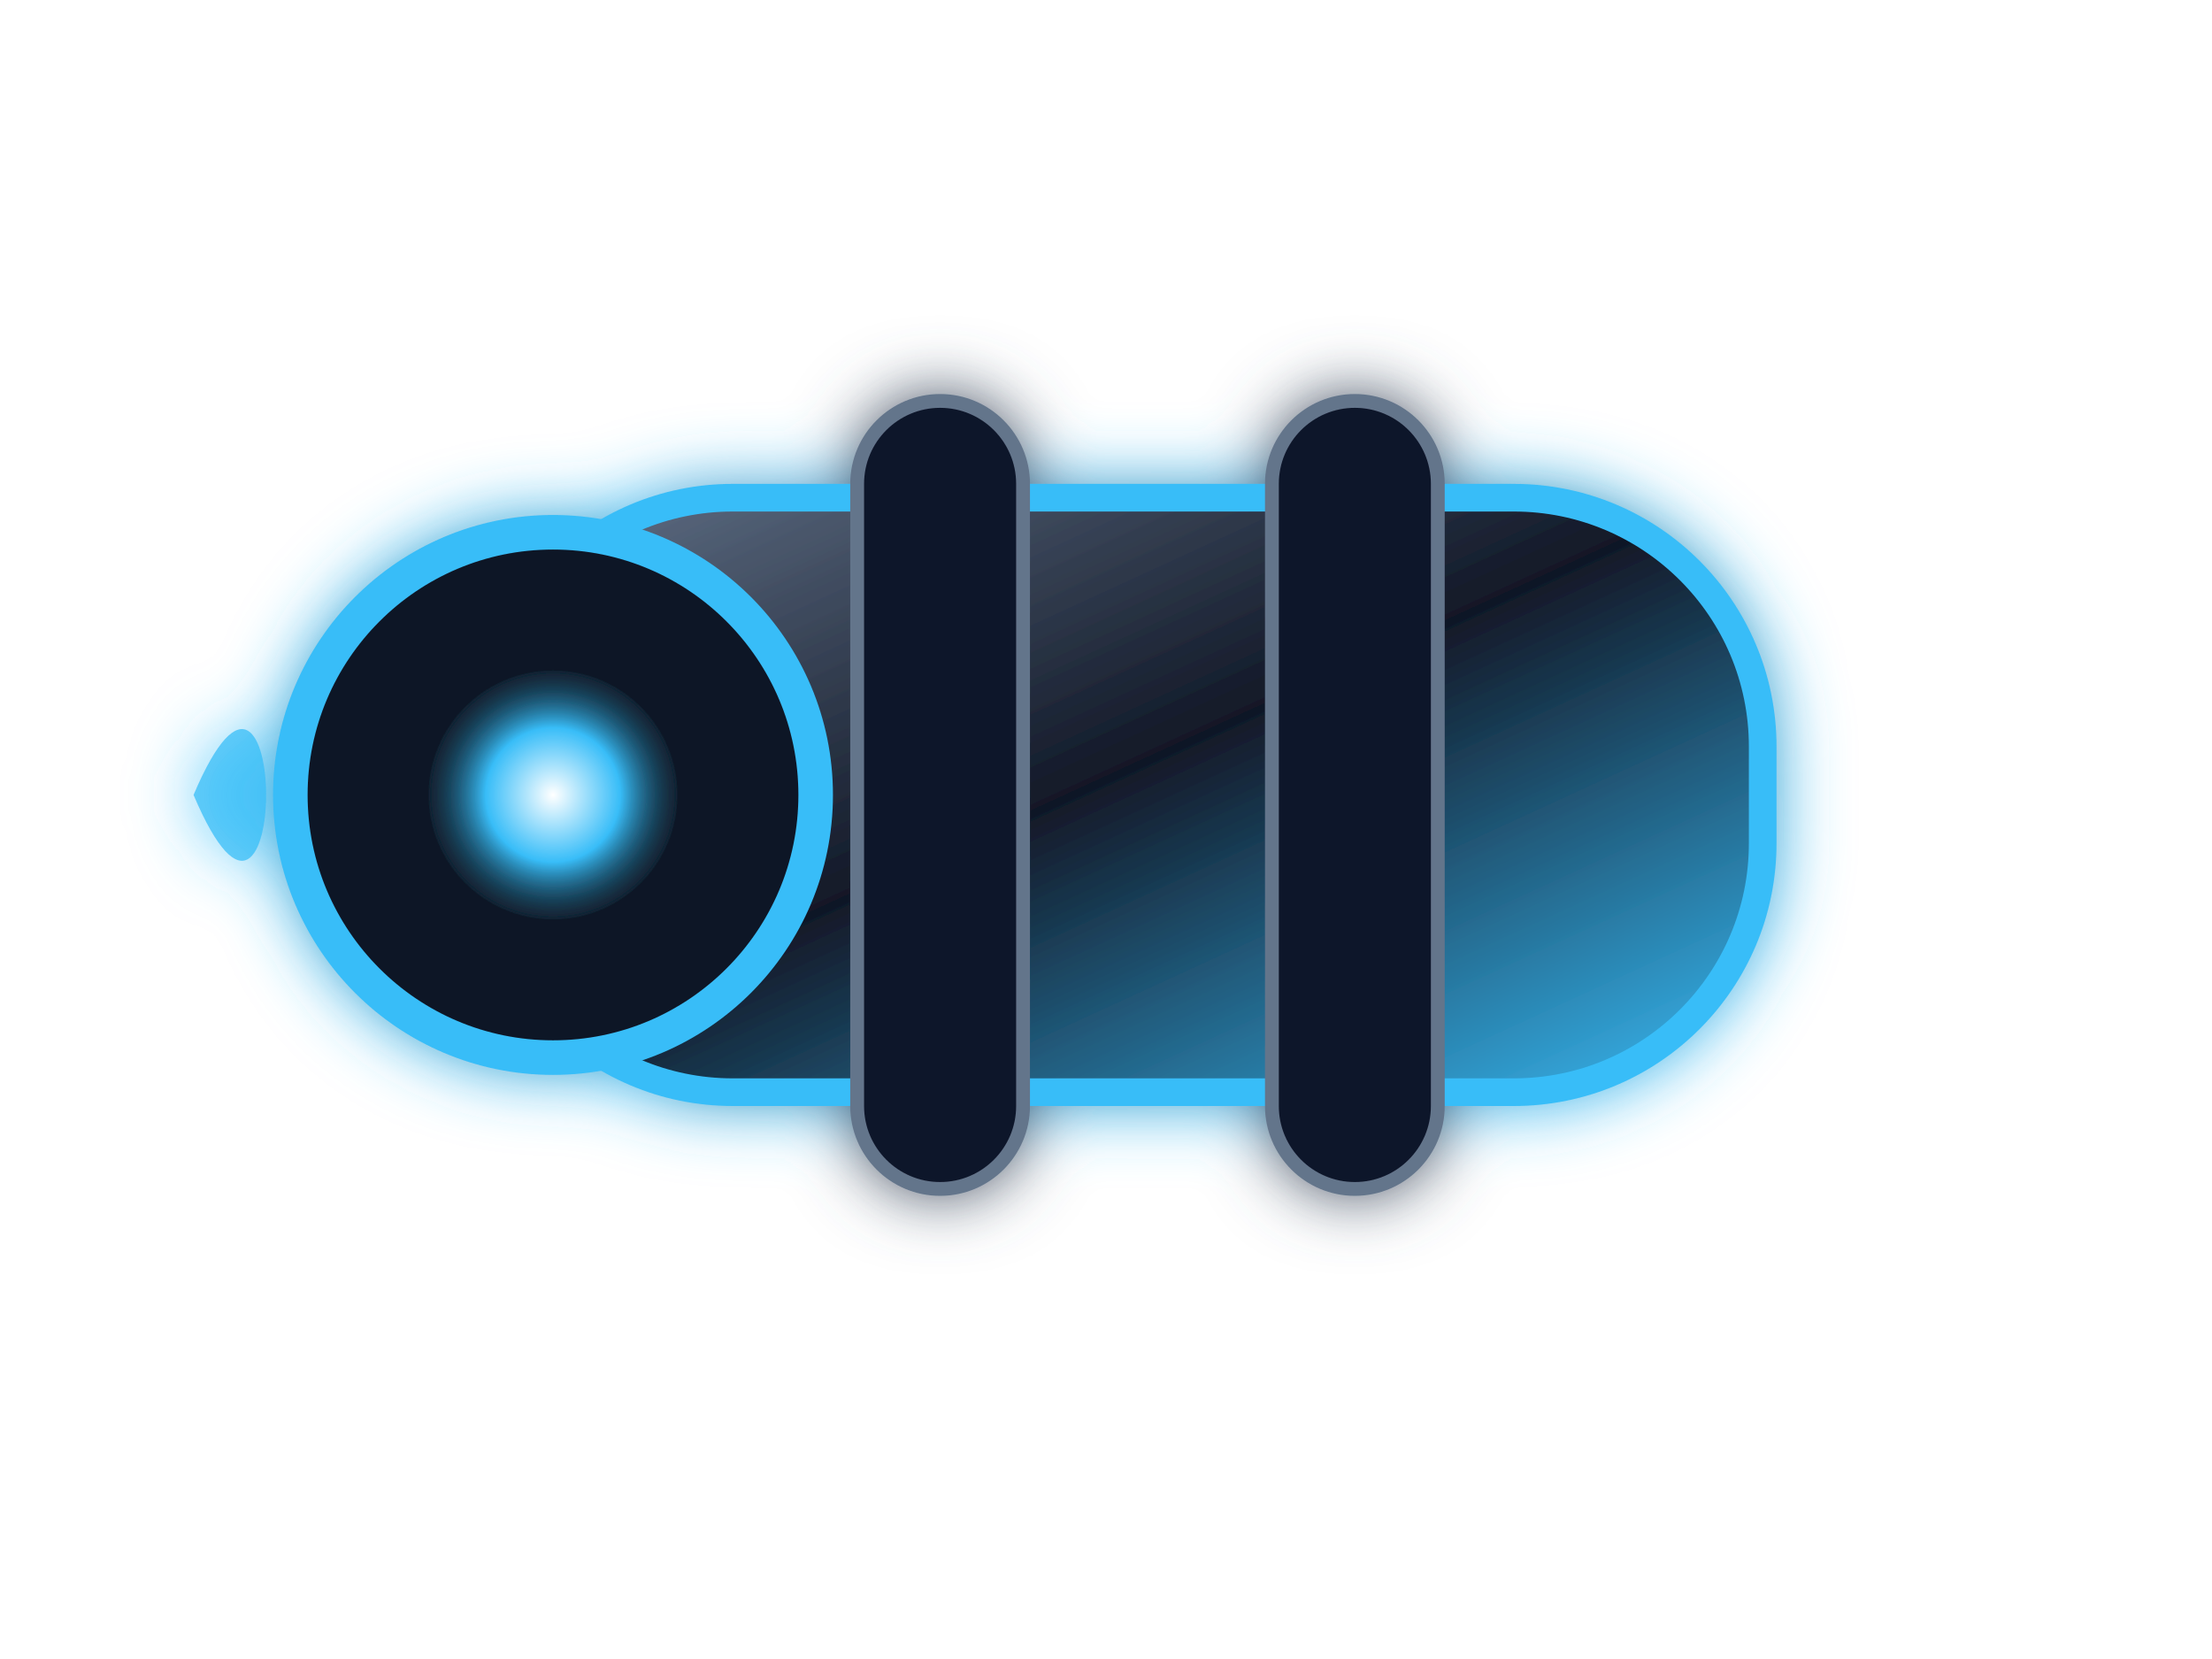
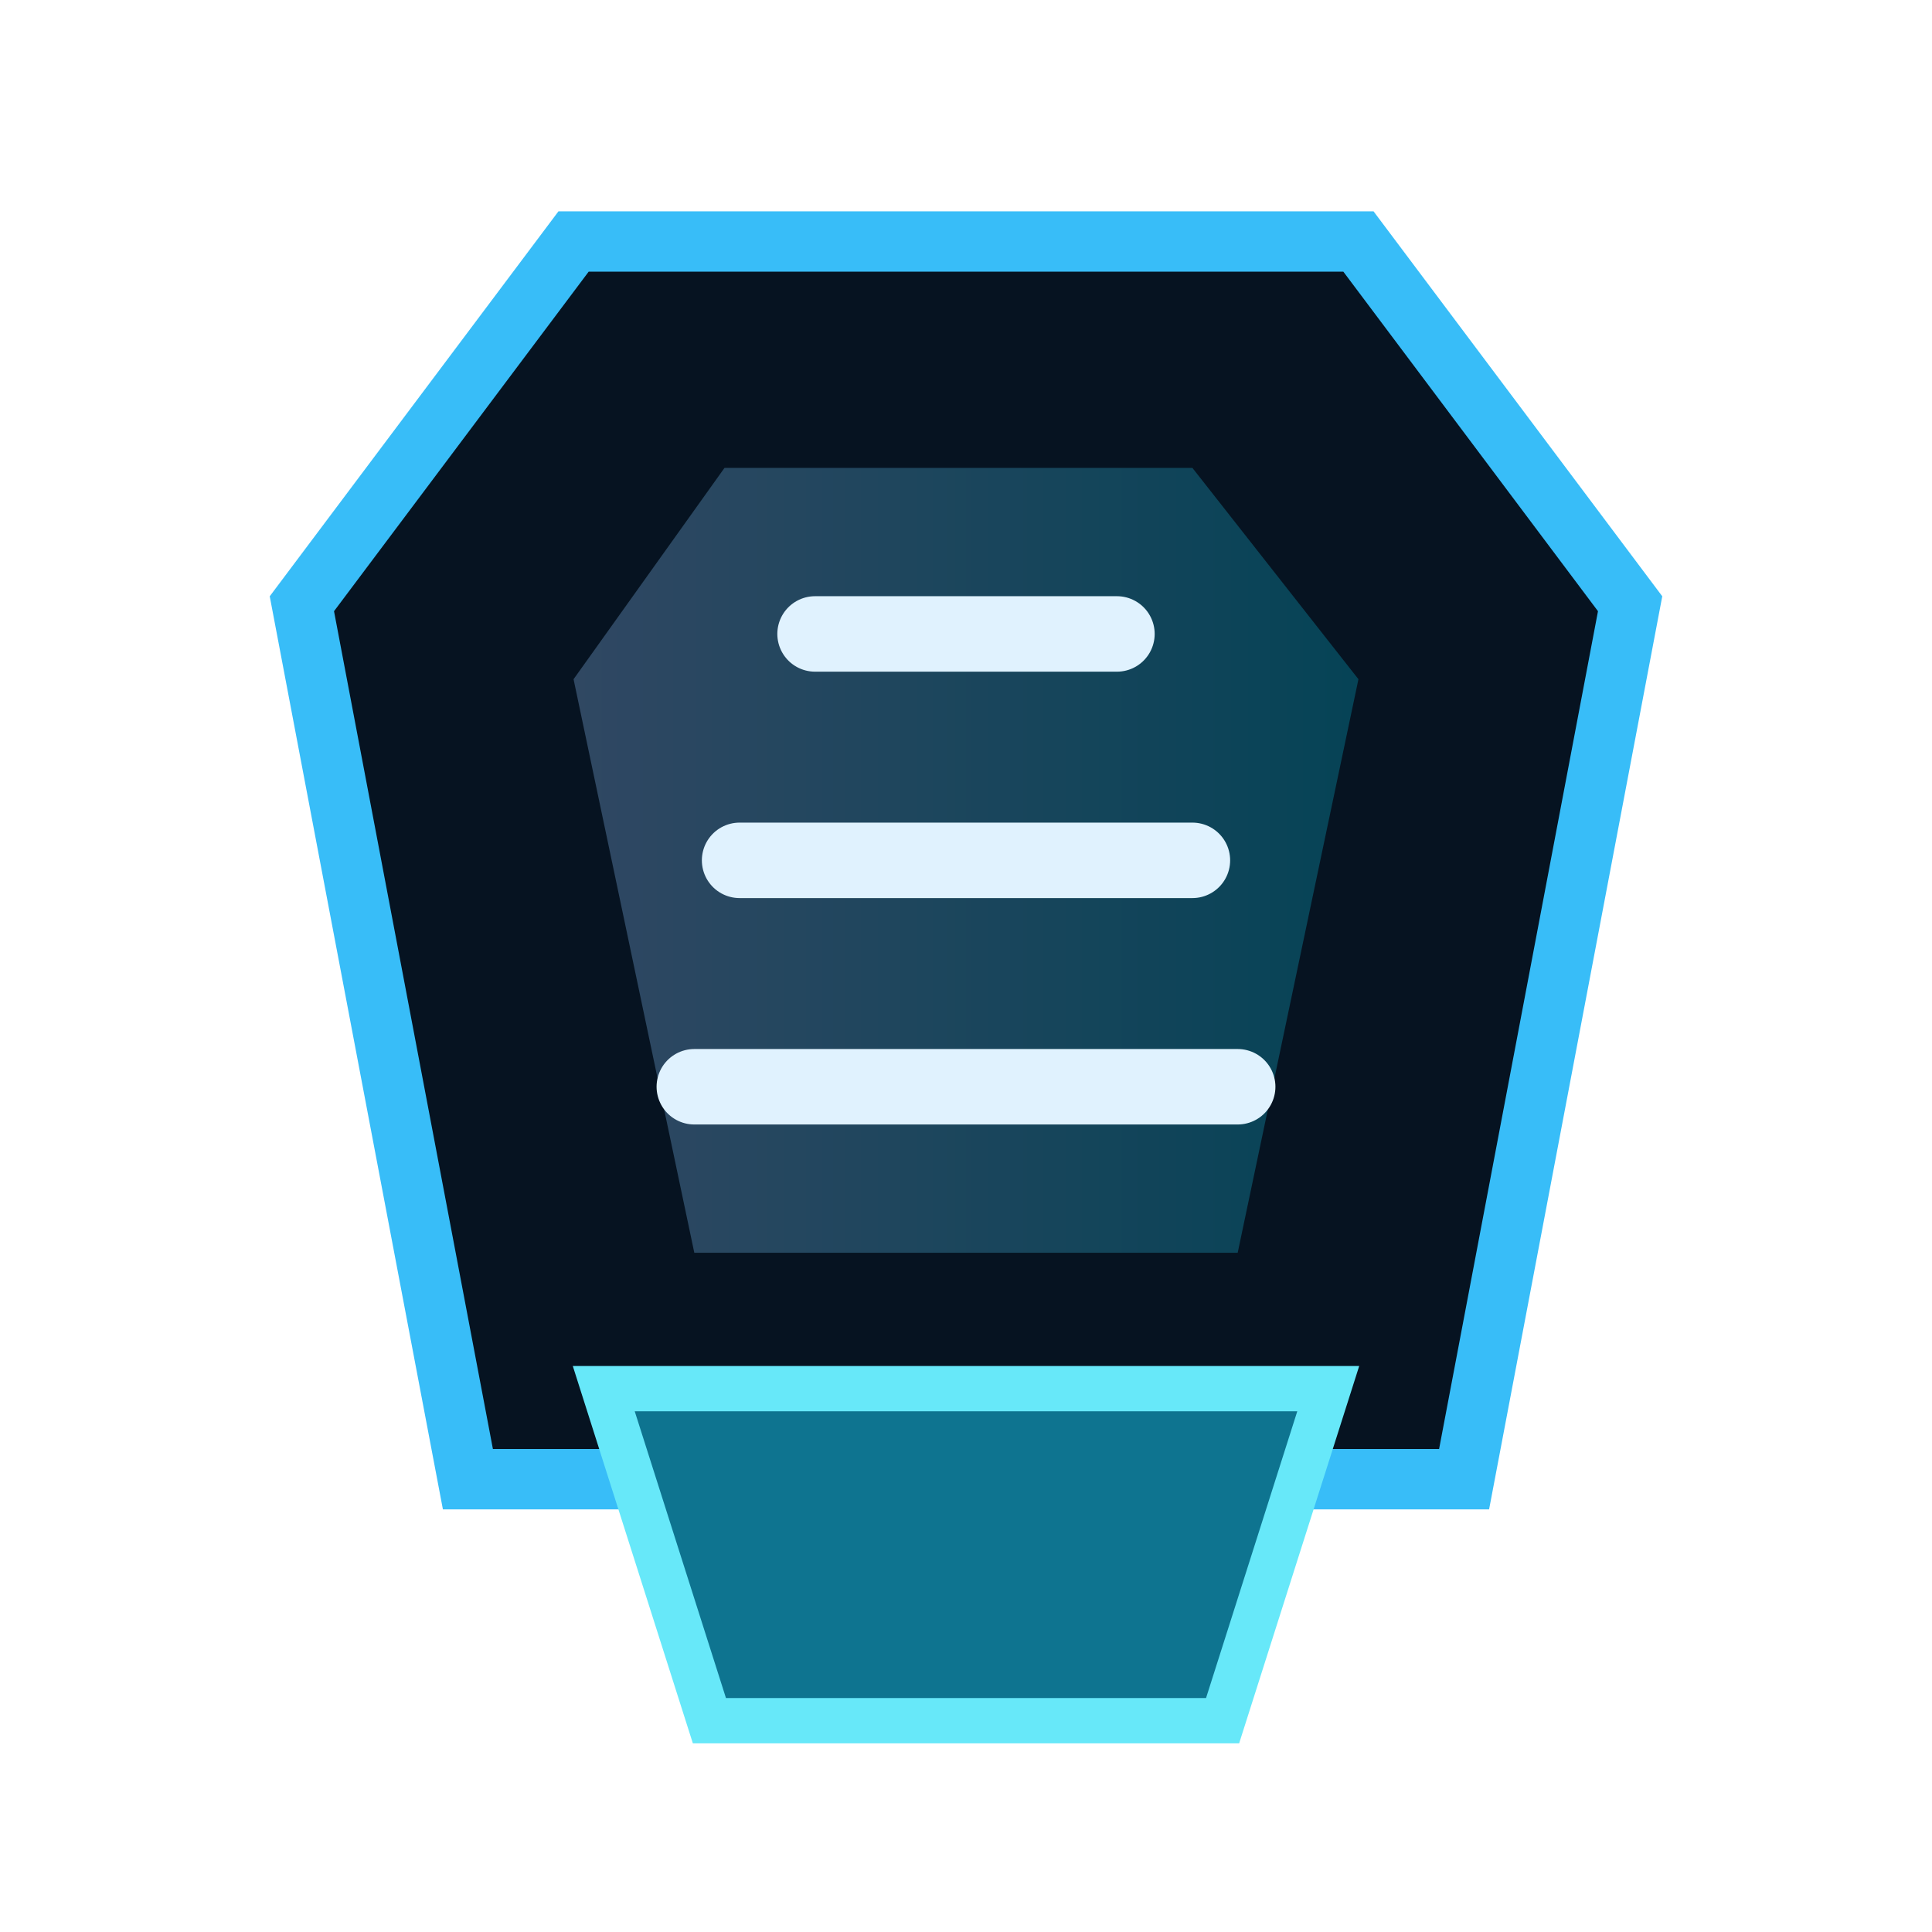
- <svg xmlns="http://www.w3.org/2000/svg" viewBox="0 0 320 240">
+ <svg xmlns="http://www.w3.org/2000/svg" viewBox="0 0 128 128">
  <defs>
-     <filter id="glow" x="-80%" y="-80%" width="260%" height="260%">
-       <feGaussianBlur stdDeviation="5" result="blur" />
-       <feMerge>
-         <feMergeNode in="blur" />
-         <feMergeNode in="SourceGraphic" />
-       </feMerge>
-     </filter>
-     <linearGradient id="metal" x1="0" x2="1" y1="0" y2="1">
-       <stop offset="0%" stop-color="#64748b" />
-       <stop offset="48%" stop-color="#111827" />
-       <stop offset="100%" stop-color="#38bdf8" />
+     <linearGradient id="g" x1="0" x2="1">
+       <stop offset="0" stop-color="#93c5fd" />
+       <stop offset="1" stop-color="#06b6d4" />
    </linearGradient>
-     <radialGradient id="energy" cx="50%" cy="50%" r="60%">
-       <stop offset="0%" stop-color="#fff" />
-       <stop offset="45%" stop-color="#38bdf8" />
-       <stop offset="100%" stop-color="transparent" />
-     </radialGradient>
  </defs>
-   <g filter="url(#glow)">
-     <rect x="70" y="72" width="185" height="86" rx="36" fill="url(#metal)" stroke="#38bdf8" stroke-width="4" />
-     <circle cx="80" cy="115" r="38" fill="#111827" stroke="#38bdf8" stroke-width="5" />
-     <circle cx="80" cy="115" r="18" fill="url(#energy)" />
-     <path d="M28 115 C42 82 42 148 28 115" fill="#38bdf8" opacity=".75" />
-     <rect x="124" y="58" width="24" height="114" rx="12" fill="#0f172a" stroke="#64748b" stroke-width="2" />
-     <rect x="184" y="58" width="24" height="114" rx="12" fill="#0f172a" stroke="#64748b" stroke-width="2" />
-   </g>
+   <path d="M38 16h52l18 24-11 58H31L20 40z" fill="#061321" stroke="#38bdf8" stroke-width="4" />
+   <path d="M48 31h31l11 14-8 38H46l-8-38z" fill="url(#g)" opacity=".3" />
+   <path d="M40 92h48l-7 22H47z" fill="#0e7490" stroke="#67e8f9" stroke-width="3" />
+   <path d="M54 42h20M49 57h30M46 72h36" stroke="#e0f2fe" stroke-width="5" stroke-linecap="round" />
</svg>
